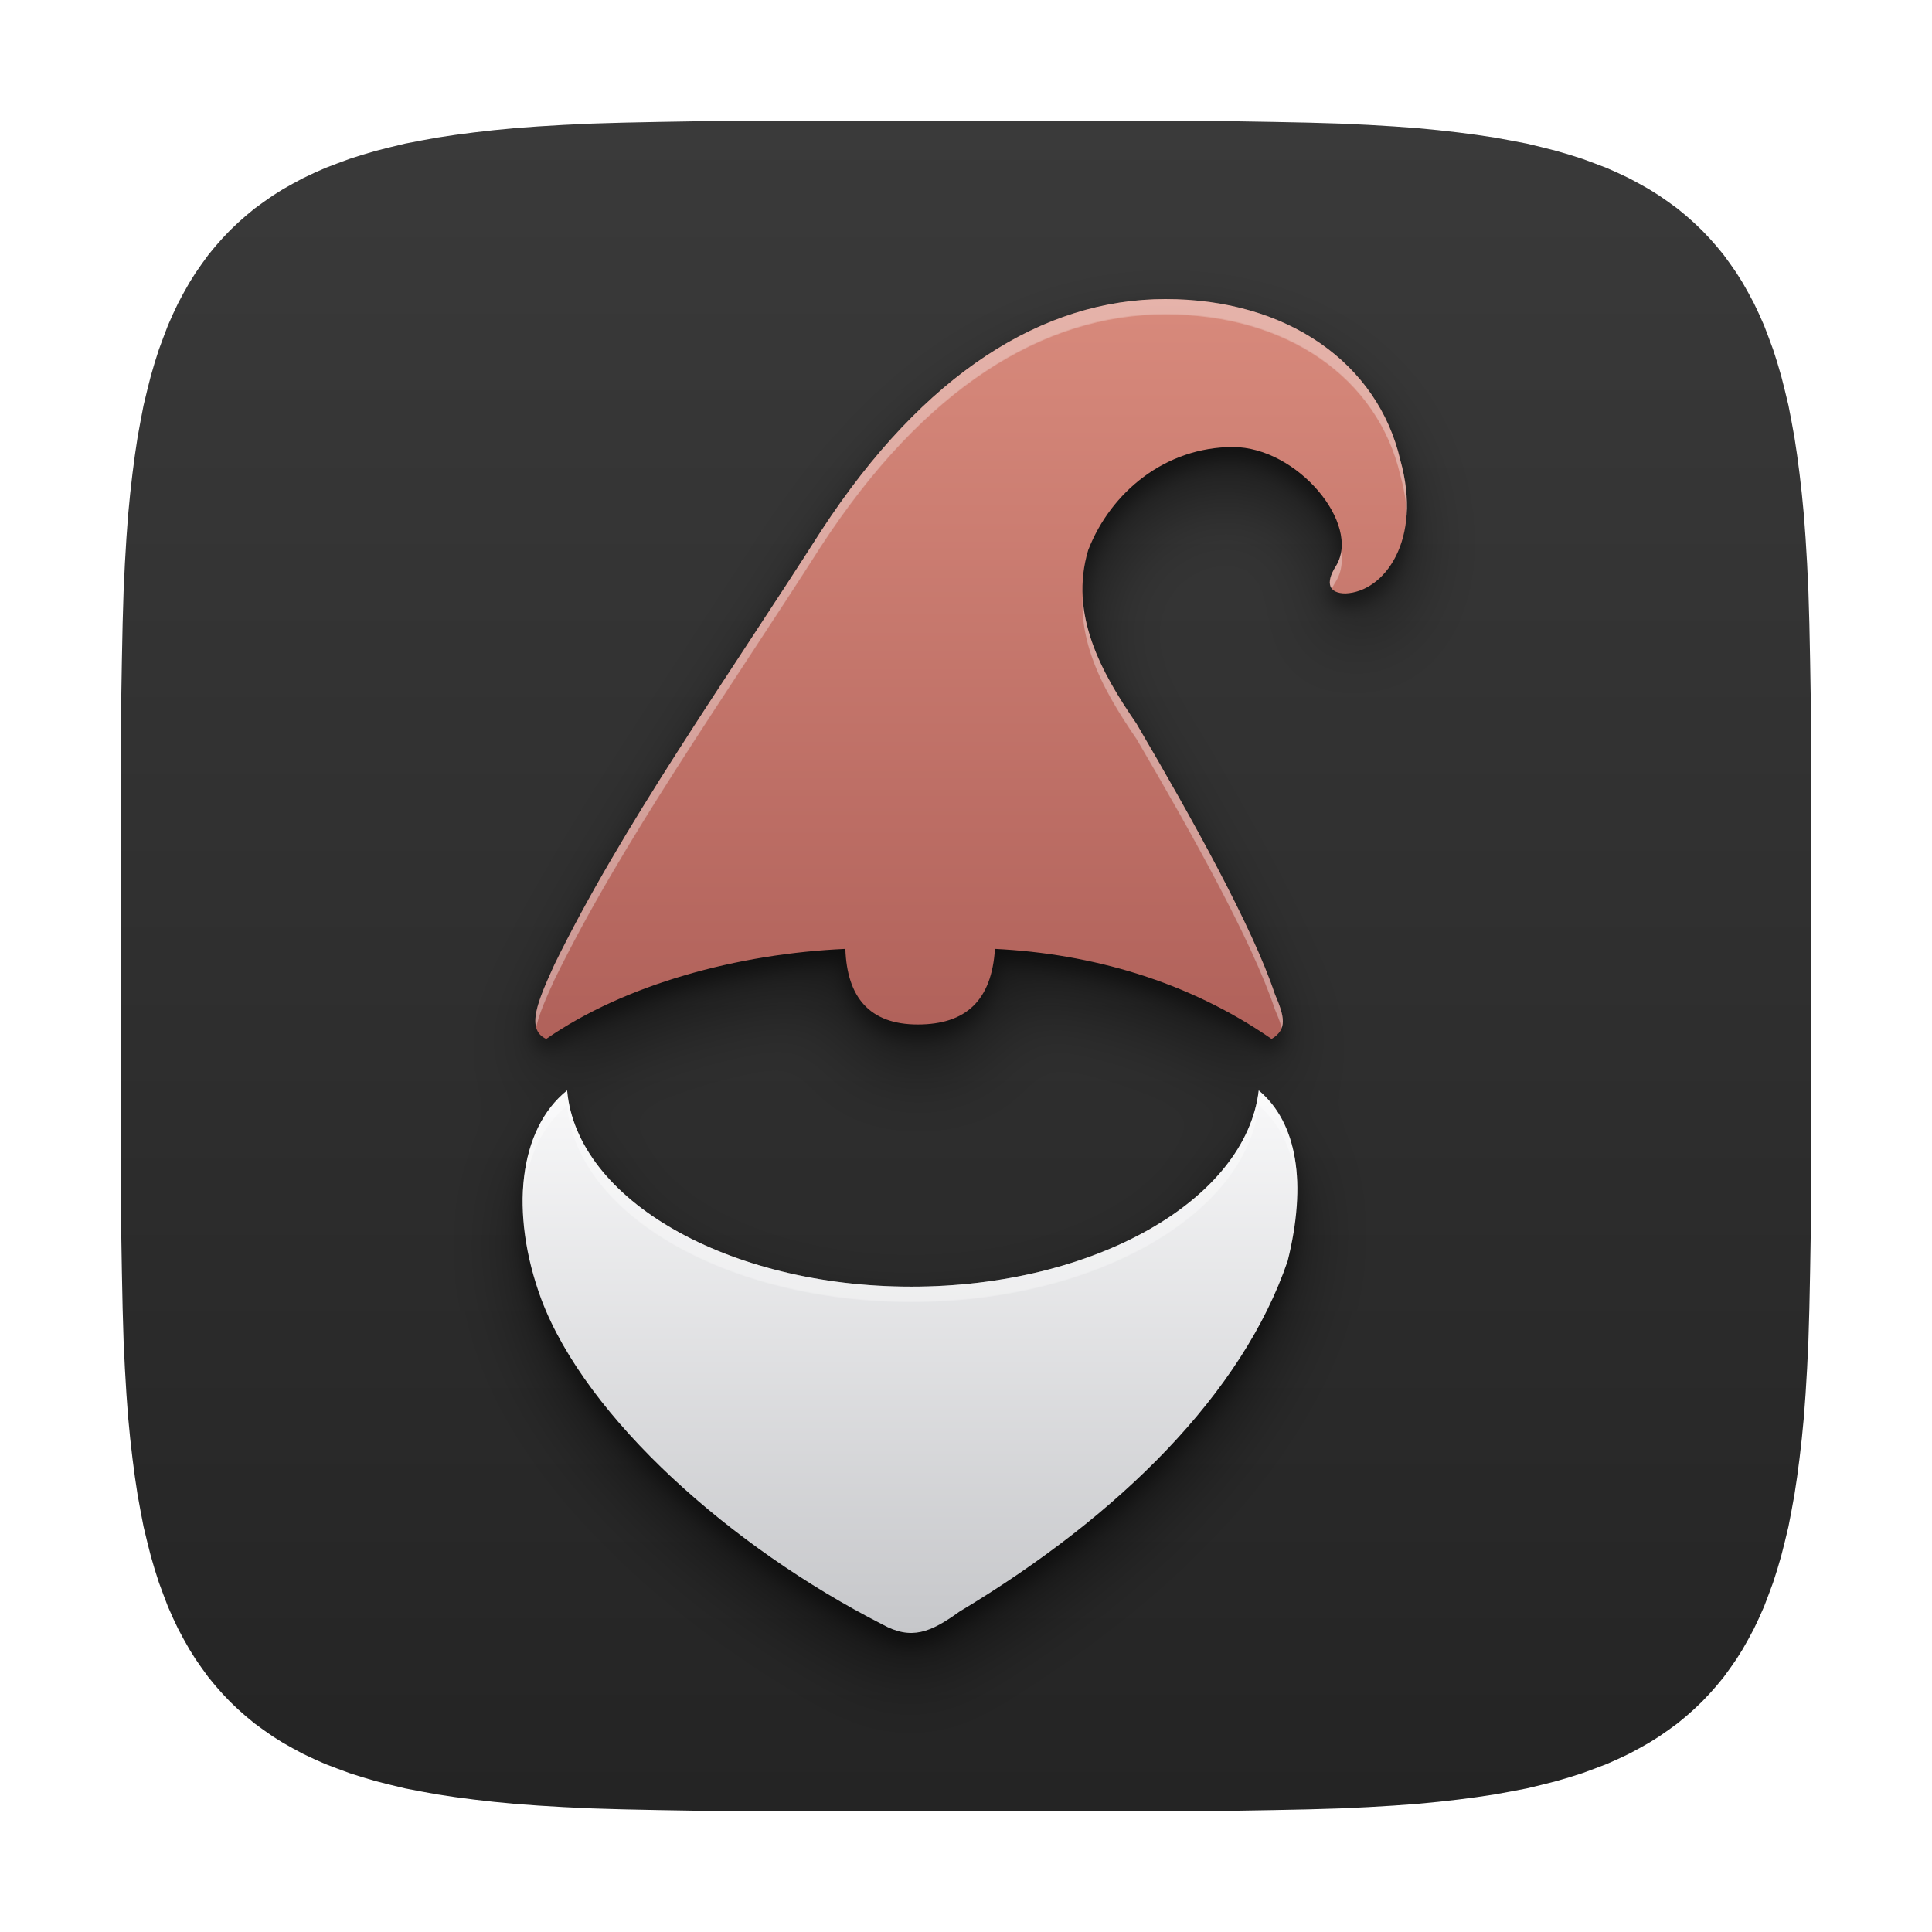
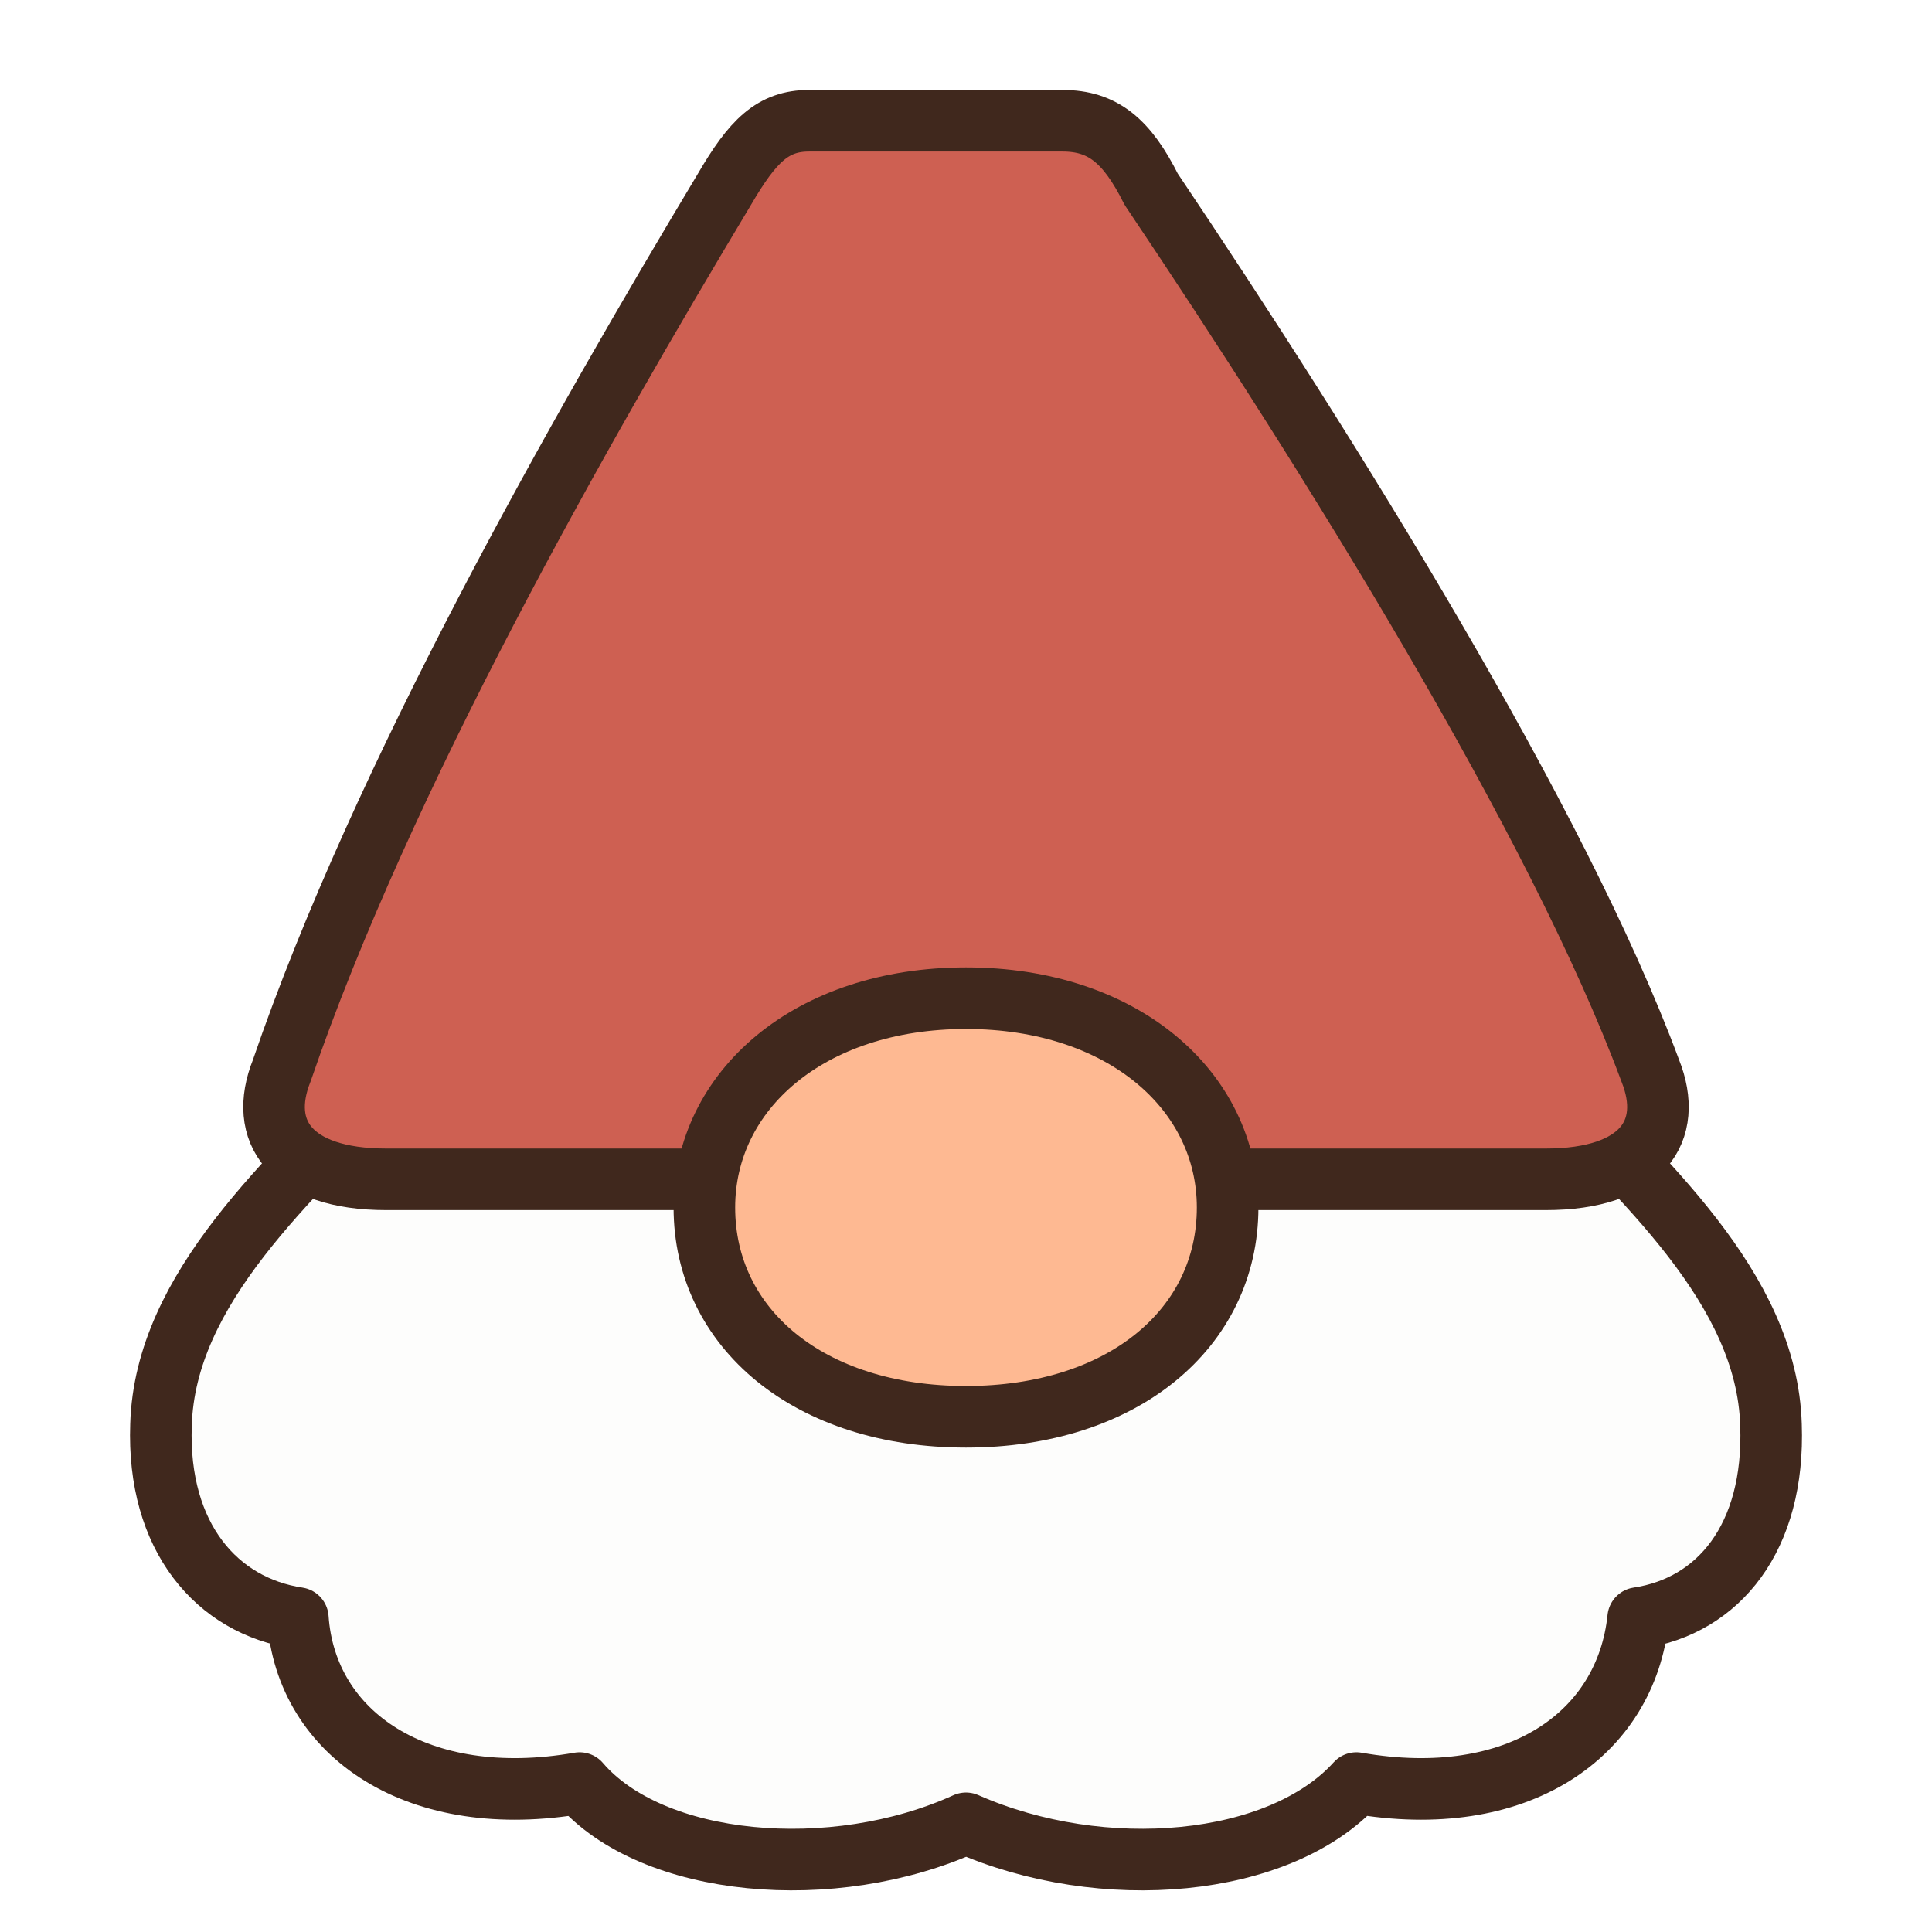
- <svg xmlns="http://www.w3.org/2000/svg" viewBox="0 0 1024 1024">
-   <defs>
-     <linearGradient id="plate" x1="0" y1="0" x2="0" y2="1">
-       <stop offset="0" stop-color="#3A3A3A" />
-       <stop offset="1" stop-color="#242424" />
-     </linearGradient>
-     <linearGradient id="hat" x1="0" y1="0" x2="0" y2="1">
-       <stop offset="0" stop-color="#D88A7C" />
-       <stop offset="1" stop-color="#B0615A" />
-     </linearGradient>
-     <linearGradient id="beard" x1="0" y1="0" x2="0" y2="1">
-       <stop offset="0" stop-color="#F8F8F9" />
-       <stop offset="1" stop-color="#C6C7CA" />
-     </linearGradient>
-     <filter id="sh" x="-30%" y="-30%" width="160%" height="170%" color-interpolation-filters="sRGB">
-       <feGaussianBlur in="SourceAlpha" stdDeviation="19.71" />
-       <feOffset dy="21.5" result="o1" />
-       <feComponentTransfer in="o1" result="s1">
-         <feFuncA type="linear" slope="0.5" />
-       </feComponentTransfer>
-       <feGaussianBlur in="SourceAlpha" stdDeviation="4.93" />
-       <feOffset dy="6.27" result="o2" />
-       <feComponentTransfer in="o2" result="s2">
-         <feFuncA type="linear" slope="0.42" />
-       </feComponentTransfer>
-       <feOffset in="SourceAlpha" dy="8.06" result="dn" />
-       <feComposite in="SourceAlpha" in2="dn" operator="out" result="rimA" />
-       <feFlood flood-color="#fff" flood-opacity="0.35" />
-       <feComposite in2="rimA" operator="in" result="rimW" />
-       <feMerge>
-         <feMergeNode in="s1" />
-         <feMergeNode in="s2" />
-         <feMergeNode in="SourceGraphic" />
-         <feMergeNode in="rimW" />
-       </feMerge>
-     </filter>
-   </defs>
-   <path fill="url(#plate)" d="M960.0 512.0L959.9 616.3L959.8 649.7L959.4 673.9L959.0 693.5L958.5 710.4L957.8 725.3L957.0 738.7L956.1 751.0L955.0 762.4L953.8 772.9L952.5 782.8L951.1 792.1L949.5 800.9L947.9 809.2L946.0 817.1L944.1 824.6L942.0 831.8L939.8 838.7L937.4 845.2L935.0 851.5L932.3 857.6L929.6 863.3L926.6 868.9L923.6 874.2L920.4 879.3L917.0 884.2L913.5 889.0L909.8 893.5L906.0 897.8L902.0 902.0L897.8 906.0L893.5 909.8L889.0 913.5L884.2 917.0L879.3 920.4L874.2 923.6L868.9 926.6L863.3 929.6L857.6 932.3L851.5 935.0L845.2 937.4L838.7 939.8L831.8 942.0L824.6 944.1L817.1 946.0L809.2 947.9L800.9 949.5L792.1 951.1L782.8 952.5L772.9 953.8L762.4 955.0L751.0 956.1L738.7 957.0L725.3 957.8L710.4 958.5L693.5 959.0L673.9 959.4L649.7 959.8L616.3 959.9L512.0 960.0L407.7 959.9L374.3 959.8L350.1 959.4L330.5 959.0L313.6 958.5L298.7 957.8L285.3 957.0L273.0 956.1L261.6 955.0L251.1 953.8L241.2 952.5L231.9 951.1L223.1 949.5L214.8 947.9L206.9 946.0L199.4 944.1L192.2 942.0L185.3 939.8L178.8 937.4L172.5 935.0L166.4 932.3L160.7 929.6L155.1 926.6L149.8 923.6L144.7 920.4L139.8 917.0L135.0 913.5L130.5 909.8L126.2 906.0L122.0 902.0L118.0 897.8L114.2 893.5L110.5 889.0L107.0 884.2L103.6 879.3L100.4 874.2L97.4 868.9L94.4 863.3L91.7 857.6L89.0 851.5L86.6 845.2L84.2 838.7L82.0 831.8L79.9 824.6L78.0 817.1L76.1 809.2L74.5 800.9L72.9 792.1L71.5 782.8L70.2 772.9L69.0 762.4L67.9 751.0L67.0 738.7L66.2 725.3L65.5 710.4L65.0 693.5L64.6 673.9L64.2 649.7L64.1 616.3L64.0 512.0L64.1 407.7L64.2 374.3L64.6 350.1L65.0 330.5L65.5 313.6L66.2 298.7L67.0 285.3L67.9 273.0L69.0 261.6L70.2 251.1L71.5 241.2L72.9 231.9L74.5 223.1L76.1 214.8L78.0 206.9L79.9 199.4L82.0 192.2L84.2 185.3L86.6 178.8L89.0 172.5L91.7 166.4L94.4 160.7L97.4 155.1L100.4 149.8L103.6 144.7L107.0 139.8L110.5 135.0L114.2 130.5L118.0 126.2L122.0 122.0L126.2 118.0L130.5 114.2L135.0 110.5L139.8 107.0L144.7 103.6L149.8 100.4L155.1 97.4L160.7 94.4L166.4 91.7L172.5 89.0L178.8 86.6L185.3 84.2L192.2 82.0L199.4 79.9L206.9 78.0L214.8 76.1L223.1 74.5L231.9 72.9L241.2 71.5L251.1 70.2L261.6 69.0L273.0 67.9L285.3 67.0L298.7 66.2L313.6 65.5L330.5 65.0L350.1 64.6L374.3 64.2L407.7 64.1L512.0 64.0L616.3 64.1L649.7 64.2L673.9 64.6L693.5 65.0L710.4 65.5L725.3 66.2L738.7 67.0L751.0 67.9L762.4 69.0L772.9 70.2L782.8 71.5L792.1 72.9L800.9 74.5L809.2 76.1L817.1 78.0L824.6 79.9L831.8 82.0L838.7 84.2L845.2 86.6L851.5 89.0L857.6 91.7L863.3 94.4L868.9 97.4L874.2 100.4L879.3 103.6L884.2 107.0L889.0 110.5L893.5 114.2L897.8 118.0L902.0 122.0L906.0 126.2L909.8 130.5L913.5 135.0L917.0 139.8L920.4 144.7L923.6 149.8L926.6 155.1L929.6 160.7L932.3 166.4L935.0 172.5L937.4 178.8L939.8 185.3L942.0 192.2L944.1 199.4L946.0 206.9L947.9 214.8L949.5 223.1L951.1 231.9L952.5 241.2L953.8 251.1L955.0 261.6L956.1 273.0L957.0 285.3L957.8 298.7L958.5 313.6L959.0 330.5L959.4 350.1L959.8 374.3L959.9 407.7Z" />
-   <g filter="url(#sh)">
-     <g transform="translate(75.52 74.97) scale(0.8525)">
-       <path fill="url(#hat)" d="M251 558 C238 552 246 534 256 512 C298 426 362 336 422 242 C486 144 560 98 636 98 C712 98 768 138 782 198 C796 248 772 280 748 281 C738 281 735 275 742 264 C758 238 718 190 678 190 C636 190 602 218 588 254 C576 294 596 330 618 362 C652 420 690 488 704 530 C710 544 712 552 702 558 C650 522 590 505 530 502 C528 534 512 549 482 549 C452 549 438 532 437 502 C370 505 300 524 251 558 Z" />
-       <path fill="url(#beard)" d="M264 590 C270 658 364 712 478 712 C592 712 686 658 694 590 C718 610 724 648 712 696 C684 778 608 854 508 914 C490 927 478 932 460 922 C366 874 276 794 248 720 C228 666 234 614 264 590 Z" />
-     </g>
+ <svg xmlns="http://www.w3.org/2000/svg" width="256" height="256" viewBox="0 0 48 48">
+   <g stroke="#40281d" stroke-width="1.53" stroke-linecap="round" stroke-linejoin="round">
+     <path fill="#fdfdfc" d="M9.7 26.7 C7.2 29.3 4.1 32 4 35.4 C3.9 38.2 5.4 39.9 7.4 40.2 C7.6 43.1 10.4 45 14.4 44.3 C16.2 46.4 20.7 46.8 24 45.3 C27.4 46.8 31.8 46.4 33.7 44.3 C37.7 45 40.4 43.1 40.7 40.2 C42.7 39.9 44.1 38.2 44 35.4 C43.9 32 40.8 29.3 38.3 26.7 Z" />
+     <path fill="#ce6052" d="M20.1 3 H26.4 C27.4 3 28 3.5 28.6 4.7 C33.1 11.4 38.7 20.4 41 26.6 C41.6 28.1 40.8 29.3 38.4 29.3 H9.6 C7.2 29.3 6.4 28.1 7 26.6 C9.5 19.3 14.4 10.7 18 4.7 C18.7 3.5 19.2 3 20.1 3 Z" />
+     <path fill="#feb992" d="M24 24.8 C27.9 24.8 30.5 27.1 30.5 30 C30.5 33 27.9 35.2 24 35.2 C20.1 35.2 17.5 33 17.5 30 C17.5 27.1 20.1 24.8 24 24.8 Z" />
  </g>
</svg>
